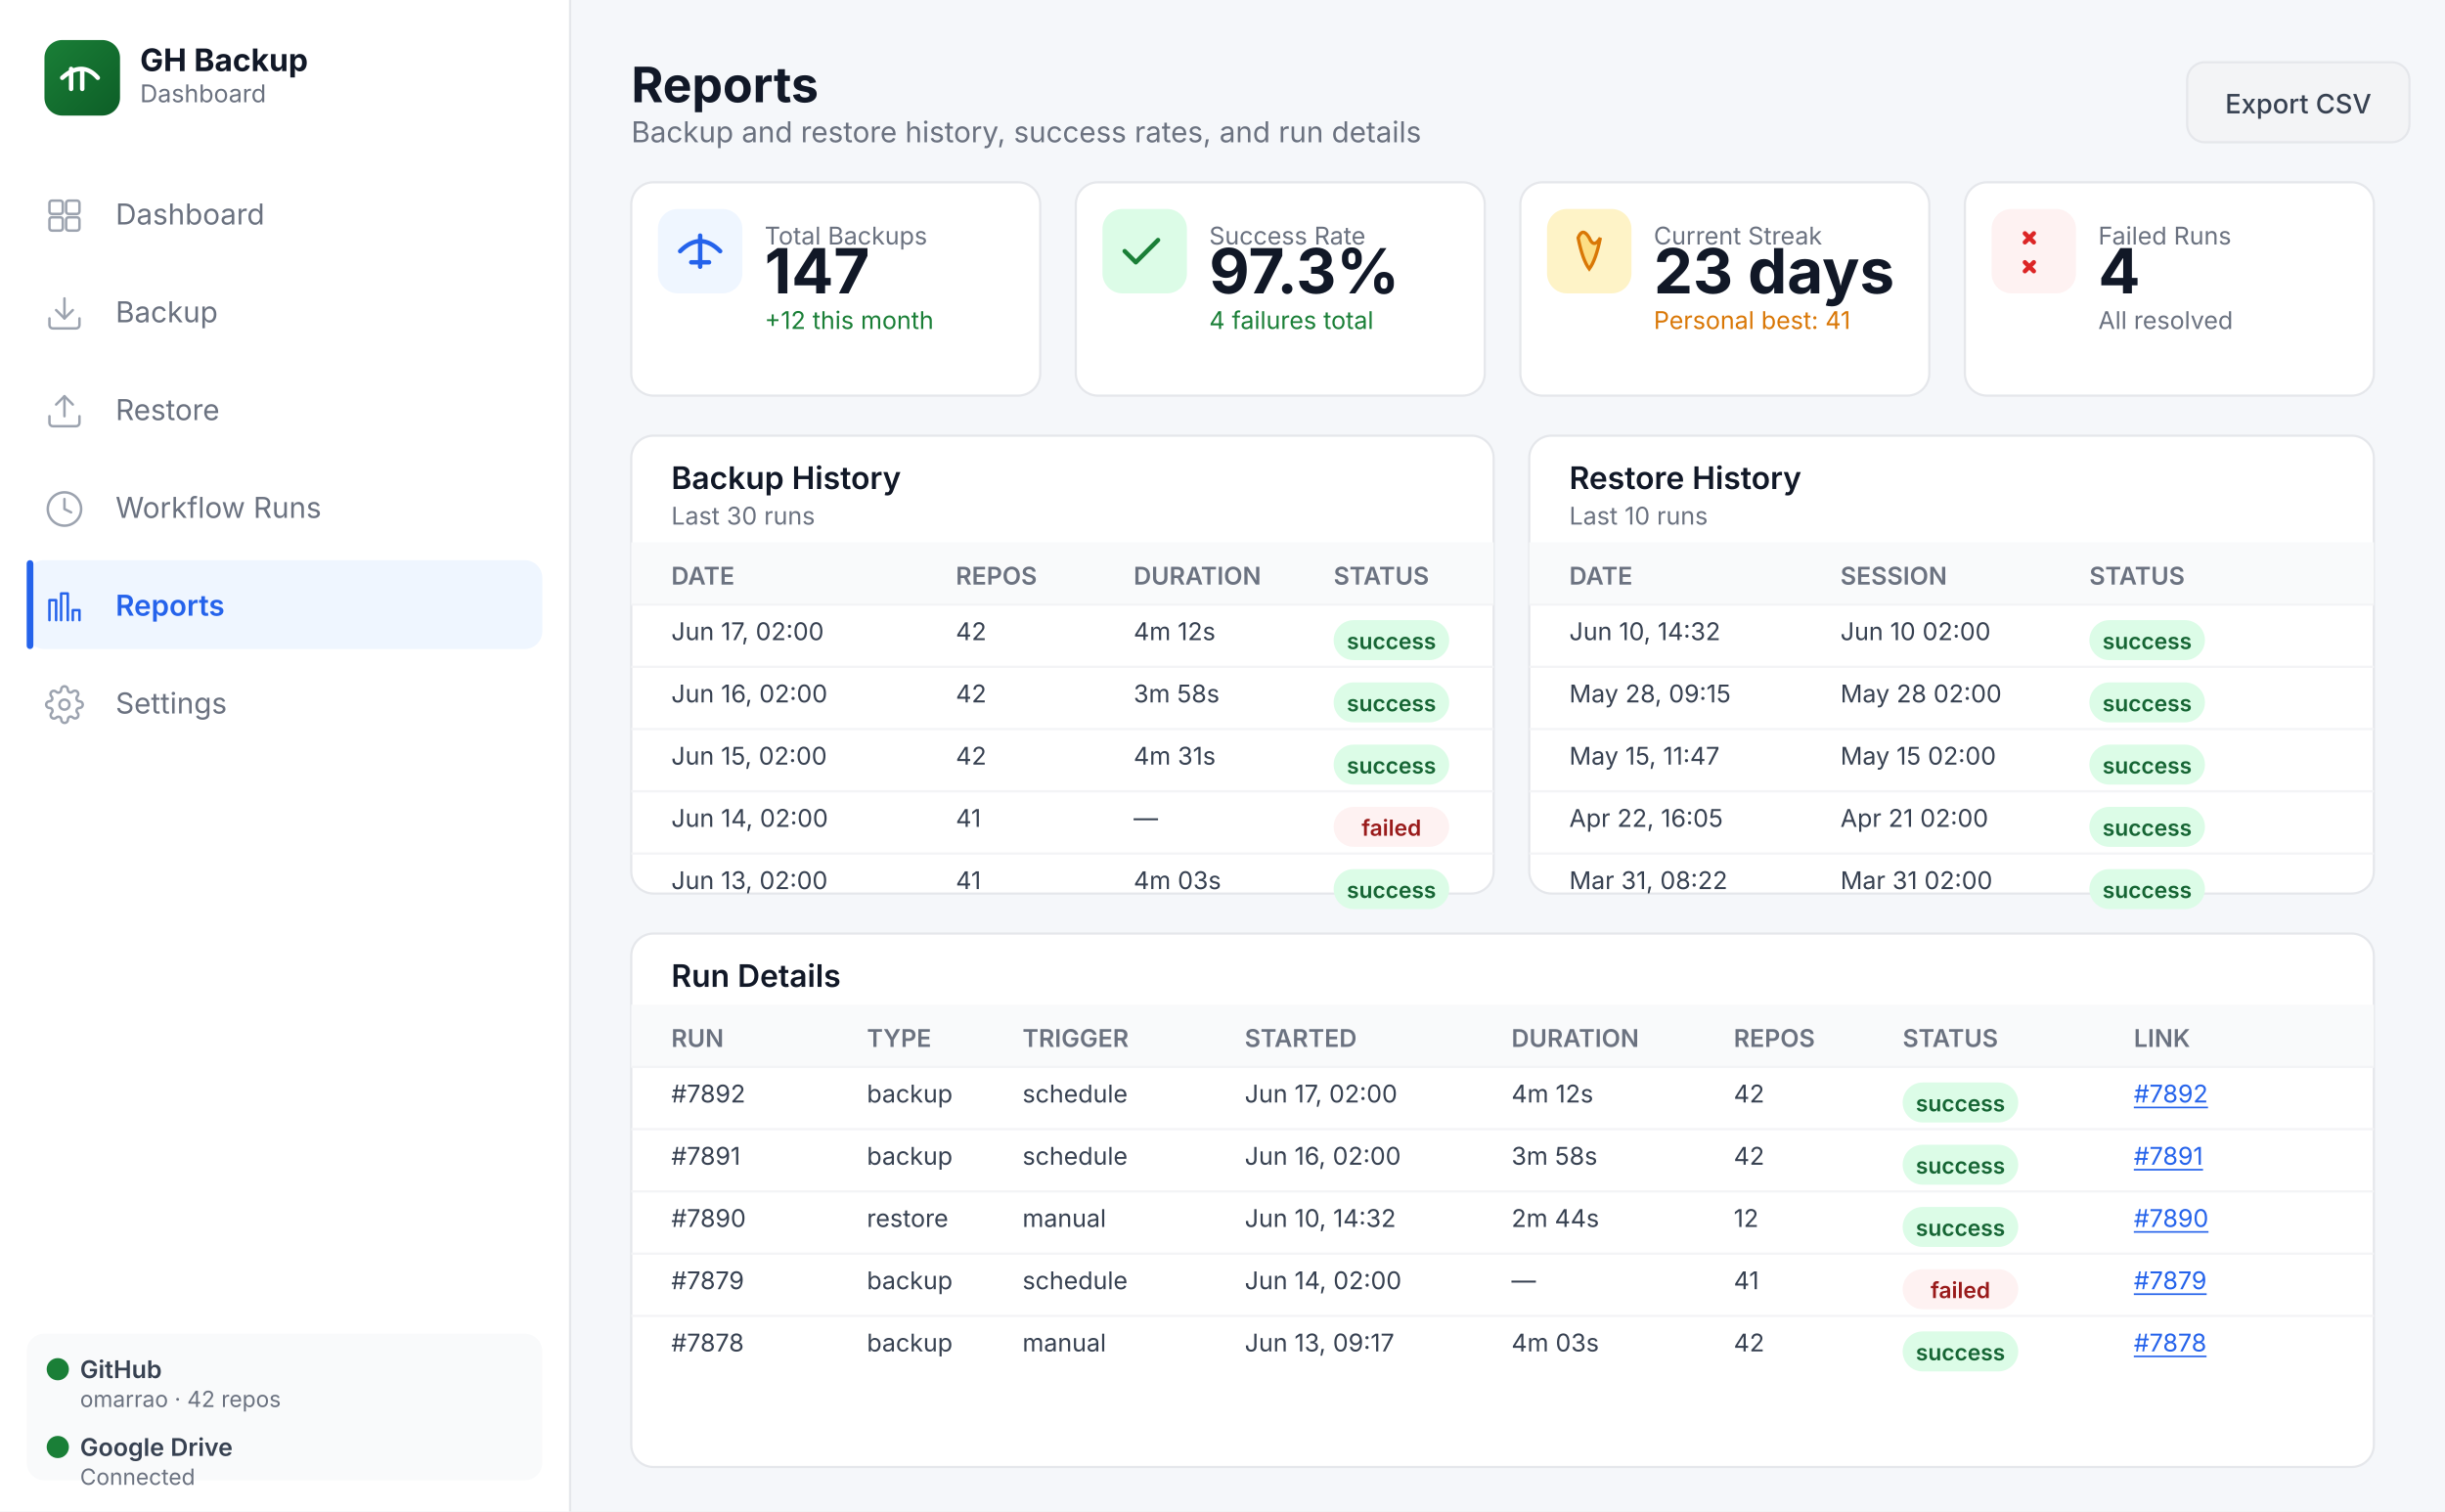
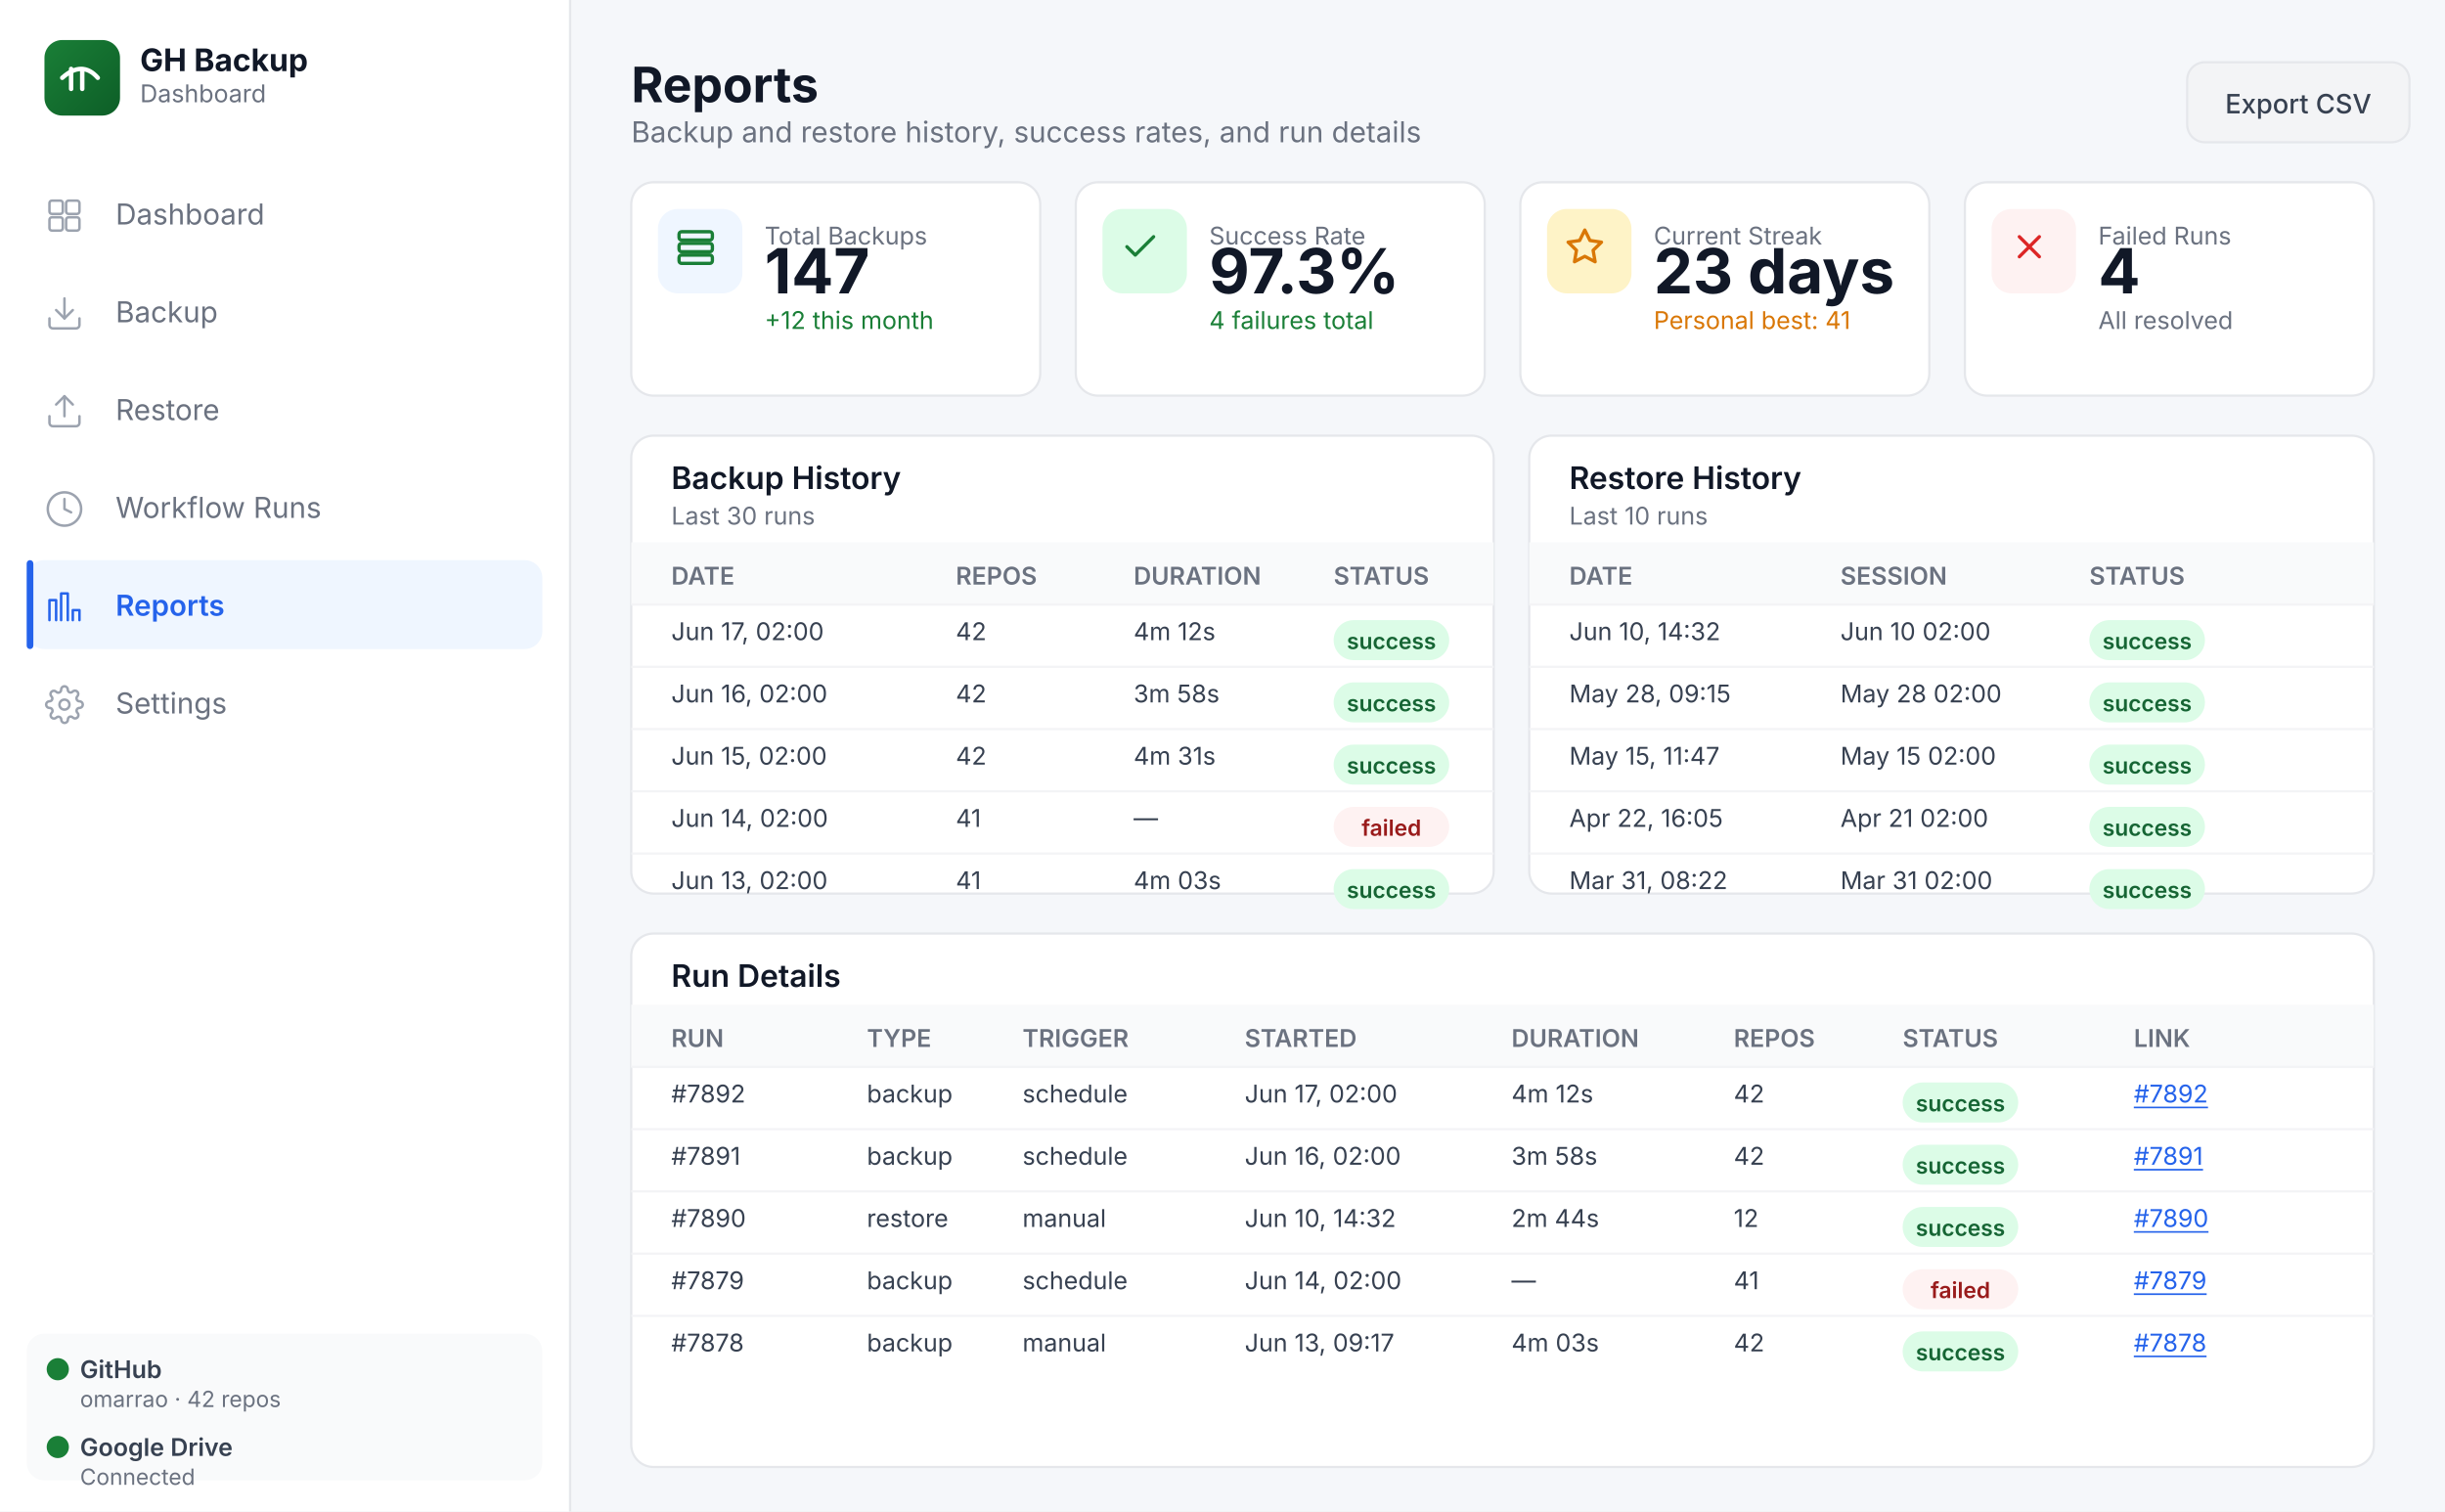
<svg xmlns="http://www.w3.org/2000/svg" viewBox="0 0 1100 680" font-family="Inter, -apple-system, sans-serif">
  <rect width="1100" height="680" fill="#f5f7fa" />
  <rect width="256" height="680" fill="#ffffff" rx="0" />
  <rect x="256" width="1" height="680" fill="#e5e7eb" />
  <rect x="20" y="18" width="34" height="34" rx="8" fill="url(#brandGrad)" />
  <path d="M28 35 Q37 27 44 35 M32 40 L32 31 M37 40 L37 31" stroke="white" stroke-width="2" fill="none" stroke-linecap="round" />
  <text x="63" y="32" font-size="14" font-weight="700" fill="#111827">GH Backup</text>
  <text x="63" y="46" font-size="11" fill="#6b7280">Dashboard</text>
  <rect x="12" y="76" width="232" height="40" rx="8" fill="transparent" />
  <g transform="translate(20, 88) scale(0.75)" stroke="#9ca3af" stroke-width="1.5" fill="none" stroke-linecap="round" stroke-linejoin="round">
    <rect x="3" y="3" width="8" height="8" rx="1.5" />
    <rect x="13" y="3" width="8" height="8" rx="1.5" />
    <rect x="3" y="13" width="8" height="8" rx="1.5" />
    <rect x="13" y="13" width="8" height="8" rx="1.5" />
  </g>
  <text x="52" y="101" font-size="13" fill="#6b7280">Dashboard</text>
  <rect x="12" y="120" width="232" height="40" rx="8" fill="transparent" />
  <g transform="translate(20, 132) scale(0.75)" stroke="#9ca3af" stroke-width="1.5" fill="none" stroke-linecap="round" stroke-linejoin="round">
    <path d="M21 15v4a2 2 0 0 1-2 2H5a2 2 0 0 1-2-2v-4" />
    <polyline points="7 10 12 15 17 10" />
    <line x1="12" y1="15" x2="12" y2="3" />
  </g>
  <text x="52" y="145" font-size="13" fill="#6b7280">Backup</text>
  <rect x="12" y="164" width="232" height="40" rx="8" fill="transparent" />
  <g transform="translate(20, 176) scale(0.75)" stroke="#9ca3af" stroke-width="1.5" fill="none" stroke-linecap="round" stroke-linejoin="round">
    <path d="M21 15v4a2 2 0 0 1-2 2H5a2 2 0 0 1-2-2v-4" />
    <polyline points="17 8 12 3 7 8" />
    <line x1="12" y1="3" x2="12" y2="15" />
  </g>
  <text x="52" y="189" font-size="13" fill="#6b7280">Restore</text>
  <rect x="12" y="208" width="232" height="40" rx="8" fill="transparent" />
  <g transform="translate(20, 220) scale(0.75)" stroke="#9ca3af" stroke-width="1.5" fill="none" stroke-linecap="round" stroke-linejoin="round">
    <circle cx="12" cy="12" r="10" />
    <polyline points="12 6 12 12 16 14" />
  </g>
  <text x="52" y="233" font-size="13" fill="#6b7280">Workflow Runs</text>
  <rect x="12" y="252" width="232" height="40" rx="8" fill="#eff6ff" />
  <rect x="12" y="252" width="3" height="40" rx="1.5" fill="#2563eb" />
  <g transform="translate(20, 264) scale(0.75)" stroke="#2563eb" stroke-width="1.5" fill="none" stroke-linecap="round" stroke-linejoin="round">
    <path d="M3 20V8h4v12M10 20V4h4v16M17 20v-6h4v6" />
  </g>
  <text x="52" y="277" font-size="13" font-weight="600" fill="#2563eb">Reports</text>
  <rect x="12" y="296" width="232" height="40" rx="8" fill="transparent" />
  <g transform="translate(20, 308) scale(0.75)" stroke="#9ca3af" stroke-width="1.5" fill="none" stroke-linecap="round" stroke-linejoin="round">
    <circle cx="12" cy="12" r="3" />
    <path d="M19.4 15a1.65 1.65 0 00.33 1.82l.06.06a2 2 0 010 2.83 2 2 0 01-2.83 0l-.06-.06a1.65 1.65 0 00-1.82-.33 1.65 1.65 0 00-1 1.51V21a2 2 0 01-4 0v-.09A1.65 1.65 0 009 19.4a1.65 1.65 0 00-1.82.33l-.06.06a2 2 0 01-2.83-2.83l.06-.06A1.65 1.65 0 004.68 15a1.65 1.65 0 00-1.51-1H3a2 2 0 010-4h.09A1.65 1.65 0 004.6 9a1.65 1.65 0 00-.33-1.82l-.06-.06a2 2 0 012.83-2.83l.06.06A1.65 1.65 0 009 4.68a1.65 1.65 0 001-1.51V3a2 2 0 014 0v.09a1.65 1.65 0 001 1.51 1.65 1.65 0 001.82-.33l.06-.06a2 2 0 012.83 2.83l-.06.06A1.65 1.65 0 0019.4 9a1.65 1.65 0 001.51 1H21a2 2 0 010 4h-.09a1.65 1.65 0 00-1.51 1z" />
  </g>
  <text x="52" y="321" font-size="13" fill="#6b7280">Settings</text>
  <rect x="12" y="600" width="232" height="66" rx="8" fill="#f9fafb" />
  <circle cx="26" cy="616" r="5" fill="#1a7f37" />
  <text x="36" y="620" font-size="11" font-weight="600" fill="#374151">GitHub</text>
  <text x="36" y="633" font-size="10" fill="#6b7280">omarrao · 42 repos</text>
  <circle cx="26" cy="651" r="5" fill="#1a7f37" />
  <text x="36" y="655" font-size="11" font-weight="600" fill="#374151">Google Drive</text>
  <text x="36" y="668" font-size="10" fill="#6b7280">Connected</text>
  <text x="284" y="46" font-size="22" font-weight="700" fill="#111827">Reports</text>
  <text x="284" y="64" font-size="13" fill="#6b7280">Backup and restore history, success rates, and run details</text>
  <rect x="984" y="28" width="100" height="36" rx="8" fill="#f3f4f6" stroke="#e5e7eb" />
  <text x="1034" y="51" font-size="12" font-weight="500" fill="#374151" text-anchor="middle">Export CSV</text>
  <rect x="284" y="82" width="184" height="96" rx="10" fill="#ffffff" stroke="#e5e7eb" />
  <rect x="296" y="94" width="38" height="38" rx="9" fill="#eff6ff" />
-   <path d="M306 113 q9-9 18 0 M315 106 v14 M311 118 h8" stroke="#2563eb" stroke-width="2" fill="none" stroke-linecap="round" />
+   <g transform="translate(304, 102) scale(0.75)" stroke="#1a7f37" stroke-width="2" fill="none" stroke-linecap="round" stroke-linejoin="round">
+     <rect x="2" y="3" width="20" height="5" rx="1.5" />
+     <rect x="2" y="10" width="20" height="5" rx="1.5" />
+     <rect x="2" y="17" width="20" height="5" rx="1.5" />
+   </g>
  <text x="344" y="110" font-size="11" fill="#6b7280">Total Backups</text>
  <text x="344" y="132" font-size="28" font-weight="700" fill="#111827">147</text>
  <text x="344" y="148" font-size="11" fill="#1a7f37">+12 this month</text>
  <rect x="484" y="82" width="184" height="96" rx="10" fill="#ffffff" stroke="#e5e7eb" />
  <rect x="496" y="94" width="38" height="38" rx="9" fill="#dcfce7" />
-   <path d="M506 113 l5 5 10-10" stroke="#1a7f37" stroke-width="2" fill="none" stroke-linecap="round" stroke-linejoin="round" />
+   <g transform="translate(504, 102) scale(0.75)" stroke="#1a7f37" stroke-width="2" fill="none" stroke-linecap="round" stroke-linejoin="round">
+     <polyline points="20 6 9 17 4 12" />
+   </g>
  <text x="544" y="110" font-size="11" fill="#6b7280">Success Rate</text>
  <text x="544" y="132" font-size="28" font-weight="700" fill="#111827">97.3%</text>
  <text x="544" y="148" font-size="11" fill="#1a7f37">4 failures total</text>
  <rect x="684" y="82" width="184" height="96" rx="10" fill="#ffffff" stroke="#e5e7eb" />
  <rect x="696" y="94" width="38" height="38" rx="9" fill="#fef3c7" />
-   <path d="M710 107 q2-5 5 0 q2 5 5 0 q-2 10-5 14 q-3-4-5-14z" stroke="#d97706" stroke-width="1.5" fill="#fbbf24" fill-opacity=".4" />
+   <g transform="translate(704, 102) scale(0.75)" stroke="#d97706" stroke-width="2" fill="none" stroke-linecap="round" stroke-linejoin="round">
+     <polygon points="12 2 15.09 8.26 22 9.27 17 14.14 18.18 21.02 12 17.77 5.82 21.02 7 14.14 2 9.27 8.91 8.26 12 2" />
+   </g>
  <text x="744" y="110" font-size="11" fill="#6b7280">Current Streak</text>
  <text x="744" y="132" font-size="28" font-weight="700" fill="#111827">23 days</text>
  <text x="744" y="148" font-size="11" fill="#d97706">Personal best: 41</text>
  <rect x="884" y="82" width="184" height="96" rx="10" fill="#ffffff" stroke="#e5e7eb" />
  <rect x="896" y="94" width="38" height="38" rx="9" fill="#fef2f2" />
-   <path d="M911 105 l4 4 m0-4 l-4 4 M915 118 l-4 4 m0-4 l4 4" stroke="#dc2626" stroke-width="2" fill="none" stroke-linecap="round" />
+   <g transform="translate(904, 102) scale(0.75)" stroke="#dc2626" stroke-width="2" fill="none" stroke-linecap="round" stroke-linejoin="round">
+     <line x1="18" y1="6" x2="6" y2="18" />
+     <line x1="6" y1="6" x2="18" y2="18" />
+   </g>
  <text x="944" y="110" font-size="11" fill="#6b7280">Failed Runs</text>
  <text x="944" y="132" font-size="28" font-weight="700" fill="#111827">4</text>
  <text x="944" y="148" font-size="11" fill="#6b7280">All resolved</text>
  <rect x="284" y="196" width="388" height="206" rx="10" fill="#ffffff" stroke="#e5e7eb" />
  <text x="302" y="220" font-size="14" font-weight="600" fill="#111827">Backup History</text>
  <text x="302" y="236" font-size="11" fill="#6b7280">Last 30 runs</text>
  <rect x="284" y="244" width="388" height="28" fill="#f9fafb" />
  <text x="302" y="263" font-size="11" font-weight="600" fill="#6b7280">DATE</text>
  <text x="430" y="263" font-size="11" font-weight="600" fill="#6b7280">REPOS</text>
  <text x="510" y="263" font-size="11" font-weight="600" fill="#6b7280">DURATION</text>
  <text x="600" y="263" font-size="11" font-weight="600" fill="#6b7280">STATUS</text>
  <line x1="284" y1="272" x2="672" y2="272" stroke="#f3f4f6" />
  <text x="302" y="288" font-size="11" fill="#374151">Jun 17, 02:00</text>
  <text x="430" y="288" font-size="11" fill="#374151">42</text>
  <text x="510" y="288" font-size="11" fill="#374151">4m 12s</text>
  <rect x="600" y="279" width="52" height="18" rx="9" fill="#dcfce7" />
  <text x="626" y="292" font-size="10" font-weight="600" fill="#166534" text-anchor="middle">success</text>
  <line x1="284" y1="300" x2="672" y2="300" stroke="#f3f4f6" />
  <text x="302" y="316" font-size="11" fill="#374151">Jun 16, 02:00</text>
  <text x="430" y="316" font-size="11" fill="#374151">42</text>
  <text x="510" y="316" font-size="11" fill="#374151">3m 58s</text>
  <rect x="600" y="307" width="52" height="18" rx="9" fill="#dcfce7" />
  <text x="626" y="320" font-size="10" font-weight="600" fill="#166534" text-anchor="middle">success</text>
  <line x1="284" y1="328" x2="672" y2="328" stroke="#f3f4f6" />
  <text x="302" y="344" font-size="11" fill="#374151">Jun 15, 02:00</text>
  <text x="430" y="344" font-size="11" fill="#374151">42</text>
  <text x="510" y="344" font-size="11" fill="#374151">4m 31s</text>
  <rect x="600" y="335" width="52" height="18" rx="9" fill="#dcfce7" />
  <text x="626" y="348" font-size="10" font-weight="600" fill="#166534" text-anchor="middle">success</text>
  <line x1="284" y1="356" x2="672" y2="356" stroke="#f3f4f6" />
  <text x="302" y="372" font-size="11" fill="#374151">Jun 14, 02:00</text>
  <text x="430" y="372" font-size="11" fill="#374151">41</text>
  <text x="510" y="372" font-size="11" fill="#374151">—</text>
  <rect x="600" y="363" width="52" height="18" rx="9" fill="#fef2f2" />
  <text x="626" y="376" font-size="10" font-weight="600" fill="#991b1b" text-anchor="middle">failed</text>
  <line x1="284" y1="384" x2="672" y2="384" stroke="#f3f4f6" />
  <text x="302" y="400" font-size="11" fill="#374151">Jun 13, 02:00</text>
  <text x="430" y="400" font-size="11" fill="#374151">41</text>
  <text x="510" y="400" font-size="11" fill="#374151">4m 03s</text>
  <rect x="600" y="391" width="52" height="18" rx="9" fill="#dcfce7" />
  <text x="626" y="404" font-size="10" font-weight="600" fill="#166534" text-anchor="middle">success</text>
  <rect x="688" y="196" width="380" height="206" rx="10" fill="#ffffff" stroke="#e5e7eb" />
  <text x="706" y="220" font-size="14" font-weight="600" fill="#111827">Restore History</text>
  <text x="706" y="236" font-size="11" fill="#6b7280">Last 10 runs</text>
  <rect x="688" y="244" width="380" height="28" fill="#f9fafb" />
  <text x="706" y="263" font-size="11" font-weight="600" fill="#6b7280">DATE</text>
  <text x="828" y="263" font-size="11" font-weight="600" fill="#6b7280">SESSION</text>
  <text x="940" y="263" font-size="11" font-weight="600" fill="#6b7280">STATUS</text>
  <line x1="688" y1="272" x2="1068" y2="272" stroke="#f3f4f6" />
  <text x="706" y="288" font-size="11" fill="#374151">Jun 10, 14:32</text>
  <text x="828" y="288" font-size="11" fill="#374151">Jun 10 02:00</text>
  <rect x="940" y="279" width="52" height="18" rx="9" fill="#dcfce7" />
  <text x="966" y="292" font-size="10" font-weight="600" fill="#166534" text-anchor="middle">success</text>
  <line x1="688" y1="300" x2="1068" y2="300" stroke="#f3f4f6" />
  <text x="706" y="316" font-size="11" fill="#374151">May 28, 09:15</text>
  <text x="828" y="316" font-size="11" fill="#374151">May 28 02:00</text>
  <rect x="940" y="307" width="52" height="18" rx="9" fill="#dcfce7" />
  <text x="966" y="320" font-size="10" font-weight="600" fill="#166534" text-anchor="middle">success</text>
  <line x1="688" y1="328" x2="1068" y2="328" stroke="#f3f4f6" />
  <text x="706" y="344" font-size="11" fill="#374151">May 15, 11:47</text>
  <text x="828" y="344" font-size="11" fill="#374151">May 15 02:00</text>
  <rect x="940" y="335" width="52" height="18" rx="9" fill="#dcfce7" />
  <text x="966" y="348" font-size="10" font-weight="600" fill="#166534" text-anchor="middle">success</text>
  <line x1="688" y1="356" x2="1068" y2="356" stroke="#f3f4f6" />
  <text x="706" y="372" font-size="11" fill="#374151">Apr 22, 16:05</text>
  <text x="828" y="372" font-size="11" fill="#374151">Apr 21 02:00</text>
  <rect x="940" y="363" width="52" height="18" rx="9" fill="#dcfce7" />
  <text x="966" y="376" font-size="10" font-weight="600" fill="#166534" text-anchor="middle">success</text>
  <line x1="688" y1="384" x2="1068" y2="384" stroke="#f3f4f6" />
  <text x="706" y="400" font-size="11" fill="#374151">Mar 31, 08:22</text>
  <text x="828" y="400" font-size="11" fill="#374151">Mar 31 02:00</text>
  <rect x="940" y="391" width="52" height="18" rx="9" fill="#dcfce7" />
  <text x="966" y="404" font-size="10" font-weight="600" fill="#166534" text-anchor="middle">success</text>
  <rect x="284" y="420" width="784" height="240" rx="10" fill="#ffffff" stroke="#e5e7eb" />
  <text x="302" y="444" font-size="14" font-weight="600" fill="#111827">Run Details</text>
  <rect x="284" y="452" width="784" height="28" fill="#f9fafb" />
  <text x="302" y="471" font-size="11" font-weight="600" fill="#6b7280">RUN</text>
  <text x="390" y="471" font-size="11" font-weight="600" fill="#6b7280">TYPE</text>
  <text x="460" y="471" font-size="11" font-weight="600" fill="#6b7280">TRIGGER</text>
  <text x="560" y="471" font-size="11" font-weight="600" fill="#6b7280">STARTED</text>
  <text x="680" y="471" font-size="11" font-weight="600" fill="#6b7280">DURATION</text>
  <text x="780" y="471" font-size="11" font-weight="600" fill="#6b7280">REPOS</text>
  <text x="856" y="471" font-size="11" font-weight="600" fill="#6b7280">STATUS</text>
  <text x="960" y="471" font-size="11" font-weight="600" fill="#6b7280">LINK</text>
  <line x1="284" y1="480" x2="1068" y2="480" stroke="#f3f4f6" />
  <text x="302" y="496" font-size="11" fill="#374151">#7892</text>
  <text x="390" y="496" font-size="11" fill="#374151">backup</text>
  <text x="460" y="496" font-size="11" fill="#374151">schedule</text>
  <text x="560" y="496" font-size="11" fill="#374151">Jun 17, 02:00</text>
  <text x="680" y="496" font-size="11" fill="#374151">4m 12s</text>
  <text x="780" y="496" font-size="11" fill="#374151">42</text>
  <rect x="856" y="487" width="52" height="18" rx="9" fill="#dcfce7" />
  <text x="882" y="500" font-size="10" font-weight="600" fill="#166534" text-anchor="middle">success</text>
  <text x="960" y="496" font-size="11" fill="#2563eb" text-decoration="underline">#7892</text>
  <line x1="284" y1="508" x2="1068" y2="508" stroke="#f3f4f6" />
  <text x="302" y="524" font-size="11" fill="#374151">#7891</text>
  <text x="390" y="524" font-size="11" fill="#374151">backup</text>
  <text x="460" y="524" font-size="11" fill="#374151">schedule</text>
  <text x="560" y="524" font-size="11" fill="#374151">Jun 16, 02:00</text>
  <text x="680" y="524" font-size="11" fill="#374151">3m 58s</text>
  <text x="780" y="524" font-size="11" fill="#374151">42</text>
  <rect x="856" y="515" width="52" height="18" rx="9" fill="#dcfce7" />
  <text x="882" y="528" font-size="10" font-weight="600" fill="#166534" text-anchor="middle">success</text>
  <text x="960" y="524" font-size="11" fill="#2563eb" text-decoration="underline">#7891</text>
  <line x1="284" y1="536" x2="1068" y2="536" stroke="#f3f4f6" />
  <text x="302" y="552" font-size="11" fill="#374151">#7890</text>
  <text x="390" y="552" font-size="11" fill="#374151">restore</text>
  <text x="460" y="552" font-size="11" fill="#374151">manual</text>
  <text x="560" y="552" font-size="11" fill="#374151">Jun 10, 14:32</text>
  <text x="680" y="552" font-size="11" fill="#374151">2m 44s</text>
  <text x="780" y="552" font-size="11" fill="#374151">12</text>
  <rect x="856" y="543" width="52" height="18" rx="9" fill="#dcfce7" />
  <text x="882" y="556" font-size="10" font-weight="600" fill="#166534" text-anchor="middle">success</text>
  <text x="960" y="552" font-size="11" fill="#2563eb" text-decoration="underline">#7890</text>
  <line x1="284" y1="564" x2="1068" y2="564" stroke="#f3f4f6" />
  <text x="302" y="580" font-size="11" fill="#374151">#7879</text>
  <text x="390" y="580" font-size="11" fill="#374151">backup</text>
  <text x="460" y="580" font-size="11" fill="#374151">schedule</text>
  <text x="560" y="580" font-size="11" fill="#374151">Jun 14, 02:00</text>
  <text x="680" y="580" font-size="11" fill="#374151">—</text>
  <text x="780" y="580" font-size="11" fill="#374151">41</text>
  <rect x="856" y="571" width="52" height="18" rx="9" fill="#fef2f2" />
  <text x="882" y="584" font-size="10" font-weight="600" fill="#991b1b" text-anchor="middle">failed</text>
  <text x="960" y="580" font-size="11" fill="#2563eb" text-decoration="underline">#7879</text>
  <line x1="284" y1="592" x2="1068" y2="592" stroke="#f3f4f6" />
  <text x="302" y="608" font-size="11" fill="#374151">#7878</text>
  <text x="390" y="608" font-size="11" fill="#374151">backup</text>
  <text x="460" y="608" font-size="11" fill="#374151">manual</text>
  <text x="560" y="608" font-size="11" fill="#374151">Jun 13, 09:17</text>
  <text x="680" y="608" font-size="11" fill="#374151">4m 03s</text>
  <text x="780" y="608" font-size="11" fill="#374151">42</text>
  <rect x="856" y="599" width="52" height="18" rx="9" fill="#dcfce7" />
  <text x="882" y="612" font-size="10" font-weight="600" fill="#166534" text-anchor="middle">success</text>
  <text x="960" y="608" font-size="11" fill="#2563eb" text-decoration="underline">#7878</text>
  <defs>
    <linearGradient id="brandGrad" x1="0" y1="0" x2="1" y2="1">
      <stop offset="0%" stop-color="#1a7f37" />
      <stop offset="100%" stop-color="#0d5e27" />
    </linearGradient>
  </defs>
</svg>
